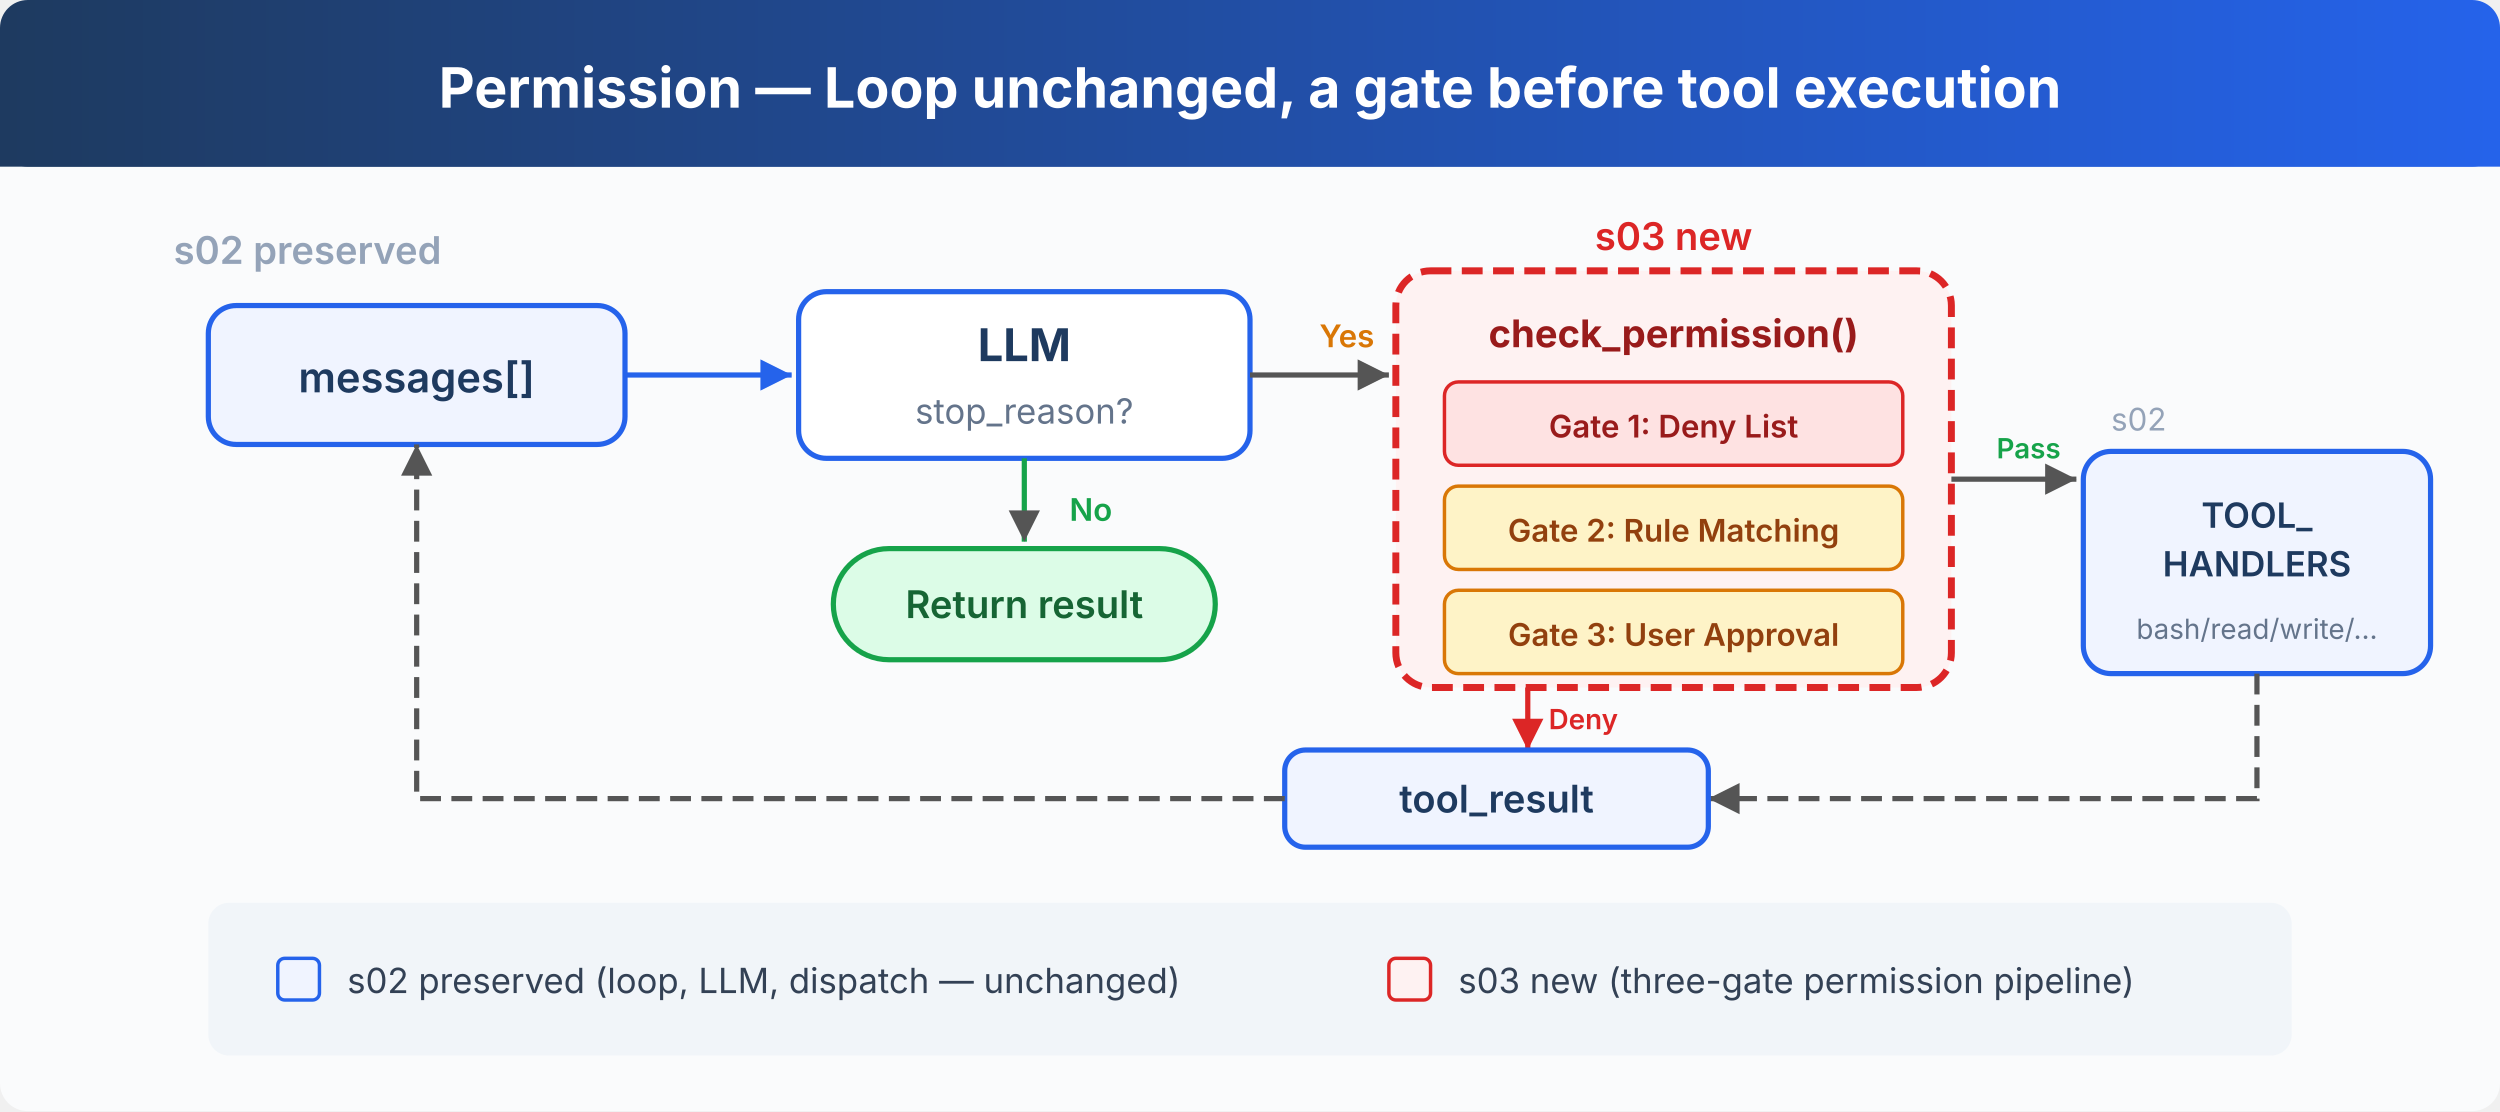
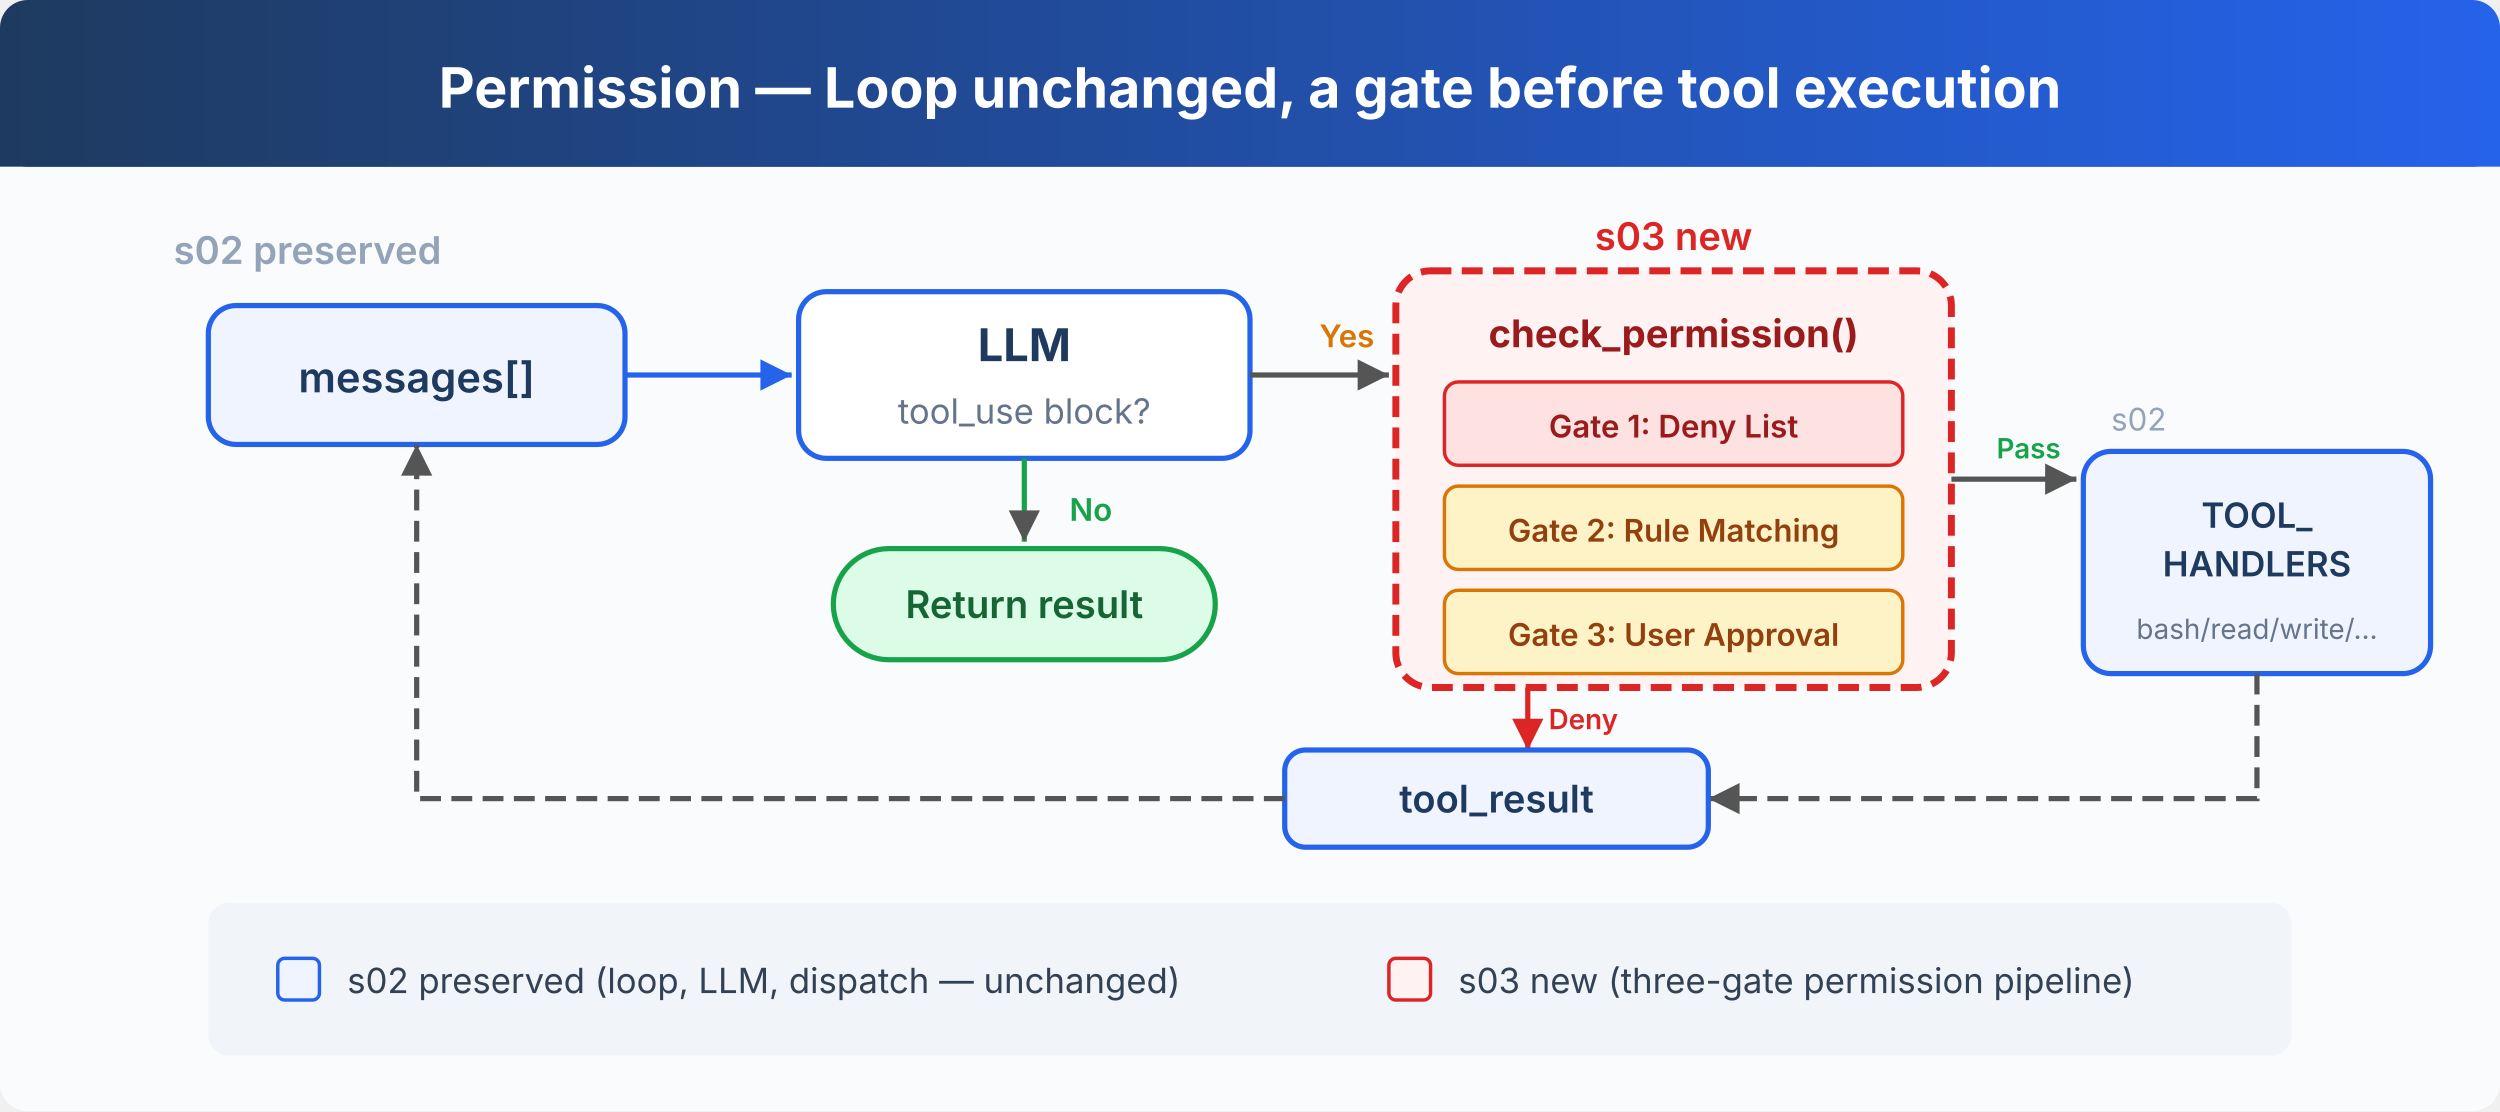
<svg xmlns="http://www.w3.org/2000/svg" viewBox="0 0 720 320" font-family="system-ui, -apple-system, sans-serif">
  <defs>
    <marker id="arrow" viewBox="0 0 10 10" refX="10" refY="5" markerWidth="6" markerHeight="6" orient="auto-start-reverse">
      <path d="M 0 0 L 10 5 L 0 10 z" fill="#555" />
    </marker>
    <marker id="arrow-blue" viewBox="0 0 10 10" refX="10" refY="5" markerWidth="6" markerHeight="6" orient="auto-start-reverse">
      <path d="M 0 0 L 10 5 L 0 10 z" fill="#2563eb" />
    </marker>
    <marker id="arrow-red" viewBox="0 0 10 10" refX="10" refY="5" markerWidth="6" markerHeight="6" orient="auto-start-reverse">
      <path d="M 0 0 L 10 5 L 0 10 z" fill="#dc2626" />
    </marker>
    <linearGradient id="header" x1="0" y1="0" x2="1" y2="0">
      <stop offset="0%" stop-color="#1e3a5f" />
      <stop offset="100%" stop-color="#2563eb" />
    </linearGradient>
  </defs>
  <rect width="720" height="320" fill="#fafbfc" rx="8" />
  <rect x="0" y="0" width="720" height="48" fill="url(#header)" rx="8" />
  <rect x="0" y="40" width="720" height="8" fill="url(#header)" />
  <text x="360" y="31" fill="#fff" font-size="16" font-weight="700" text-anchor="middle">Permission — Loop unchanged, a gate before tool execution</text>
  <text x="50" y="76" fill="#94a3b8" font-size="11" font-weight="600">s02 preserved</text>
  <rect x="60" y="88" width="120" height="40" rx="8" fill="#f0f4ff" stroke="#2563eb" stroke-width="1.5" />
  <text x="120" y="113" fill="#1e3a5f" font-size="12" font-weight="600" text-anchor="middle">messages[]</text>
  <line x1="180" y1="108" x2="228" y2="108" stroke="#2563eb" stroke-width="1.5" marker-end="url(#arrow-blue)" />
  <rect x="230" y="84" width="130" height="48" rx="8" fill="#fff" stroke="#2563eb" stroke-width="1.5" />
  <text x="295" y="104" fill="#1e3a5f" font-size="13" font-weight="700" text-anchor="middle">LLM</text>
-   <text x="295" y="122" fill="#64748b" font-size="10" text-anchor="middle">stop_reason?</text>
+   <text x="295" y="122" fill="#64748b" font-size="10" text-anchor="middle">tool_use block?</text>
  <line x1="295" y1="132" x2="295" y2="156" stroke="#16a34a" stroke-width="1.5" marker-end="url(#arrow)" />
  <text x="308" y="150" fill="#16a34a" font-size="9" font-weight="600">No</text>
  <rect x="240" y="158" width="110" height="32" rx="16" fill="#dcfce7" stroke="#16a34a" stroke-width="1.5" />
  <text x="295" y="178" fill="#166534" font-size="11" font-weight="600" text-anchor="middle">Return result</text>
  <line x1="360" y1="108" x2="400" y2="108" stroke="#555" stroke-width="1.5" marker-end="url(#arrow)" />
  <text x="380" y="100" fill="#d97706" font-size="9" font-weight="600">Yes</text>
  <text x="482" y="72" fill="#dc2626" font-size="11" font-weight="600" text-anchor="middle">s03 new</text>
  <rect x="402" y="78" width="160" height="120" rx="10" fill="#fef2f2" stroke="#dc2626" stroke-width="2" stroke-dasharray="6,3" />
  <text x="482" y="100" fill="#991b1b" font-size="11" font-weight="700" text-anchor="middle">check_permission()</text>
  <rect x="416" y="110" width="132" height="24" rx="4" fill="#fee2e2" stroke="#dc2626" stroke-width="1" />
  <text x="482" y="126" fill="#991b1b" font-size="9" font-weight="600" text-anchor="middle">Gate 1: Deny List</text>
  <rect x="416" y="140" width="132" height="24" rx="4" fill="#fef3c7" stroke="#d97706" stroke-width="1" />
  <text x="482" y="156" fill="#92400e" font-size="9" font-weight="600" text-anchor="middle">Gate 2: Rule Matching</text>
  <rect x="416" y="170" width="132" height="24" rx="4" fill="#fef3c7" stroke="#d97706" stroke-width="1" />
  <text x="482" y="186" fill="#92400e" font-size="9" font-weight="600" text-anchor="middle">Gate 3: User Approval</text>
  <path d="M 440 198 L 440 216" fill="none" stroke="#dc2626" stroke-width="1.5" marker-end="url(#arrow-red)" />
  <text x="446" y="210" fill="#dc2626" font-size="8" font-weight="600">Deny</text>
  <line x1="562" y1="138" x2="598" y2="138" stroke="#555" stroke-width="1.5" marker-end="url(#arrow)" />
  <text x="575" y="132" fill="#16a34a" font-size="8" font-weight="600">Pass</text>
  <text x="608" y="124" fill="#94a3b8" font-size="9">s02</text>
  <rect x="600" y="130" width="100" height="64" rx="8" fill="#f0f4ff" stroke="#2563eb" stroke-width="1.5" />
  <text x="650" y="152" fill="#1e3a5f" font-size="10" font-weight="600" text-anchor="middle">TOOL_</text>
  <text x="650" y="166" fill="#1e3a5f" font-size="10" font-weight="600" text-anchor="middle">HANDLERS</text>
  <text x="650" y="184" fill="#64748b" font-size="8" text-anchor="middle">bash/read/write/...</text>
  <path d="M 650 194 L 650 230 L 492 230" fill="none" stroke="#555" stroke-width="1.5" marker-end="url(#arrow)" stroke-dasharray="6,3" />
  <rect x="370" y="216" width="122" height="28" rx="6" fill="#f0f4ff" stroke="#2563eb" stroke-width="1.5" />
  <text x="431" y="234" fill="#1e3a5f" font-size="11" font-weight="600" text-anchor="middle">tool_result</text>
  <path d="M 370 230 L 120 230 L 120 128" fill="none" stroke="#555" stroke-width="1.5" marker-end="url(#arrow)" stroke-dasharray="6,3" />
  <rect x="60" y="260" width="600" height="44" rx="6" fill="#f1f5f9" />
  <rect x="80" y="276" width="12" height="12" rx="2" fill="#f0f4ff" stroke="#2563eb" stroke-width="1" />
  <text x="100" y="286" fill="#334155" font-size="10">s02 preserved (loop, LLM, dispatch — unchanged)</text>
  <rect x="400" y="276" width="12" height="12" rx="2" fill="#fef2f2" stroke="#dc2626" stroke-width="1" />
  <text x="420" y="286" fill="#334155" font-size="10">s03 new (three-gate permission pipeline)</text>
</svg>
